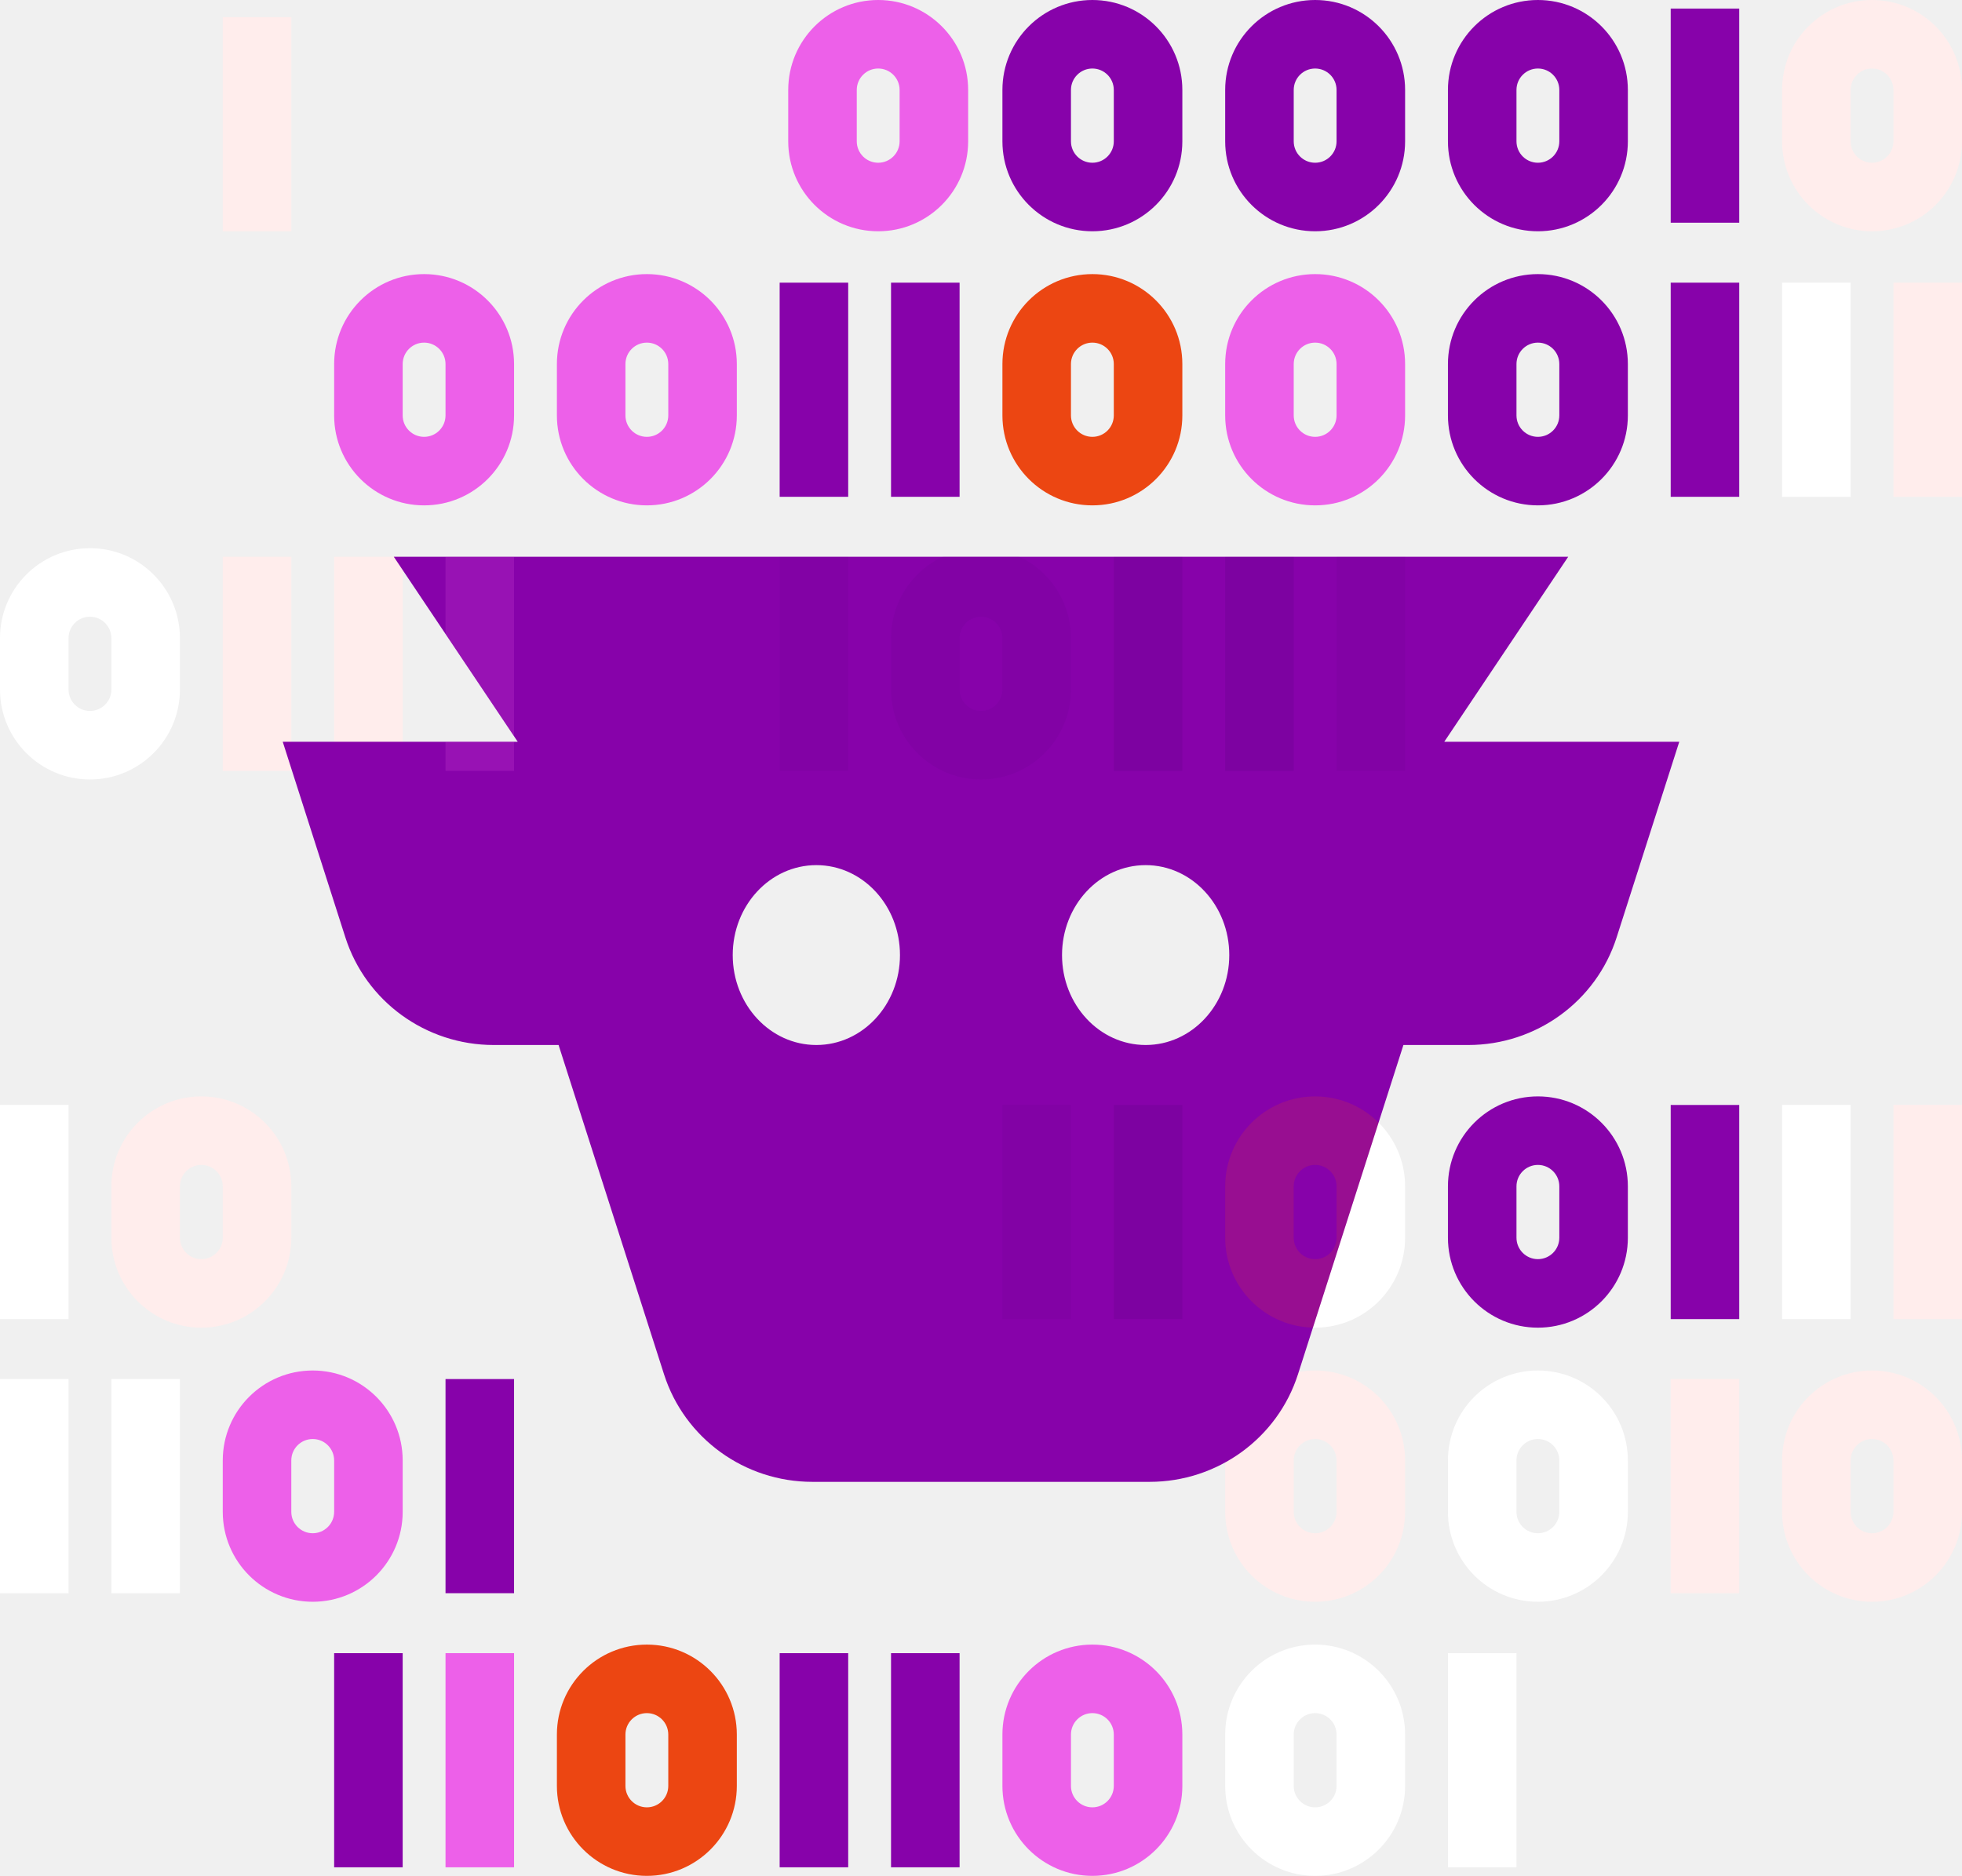
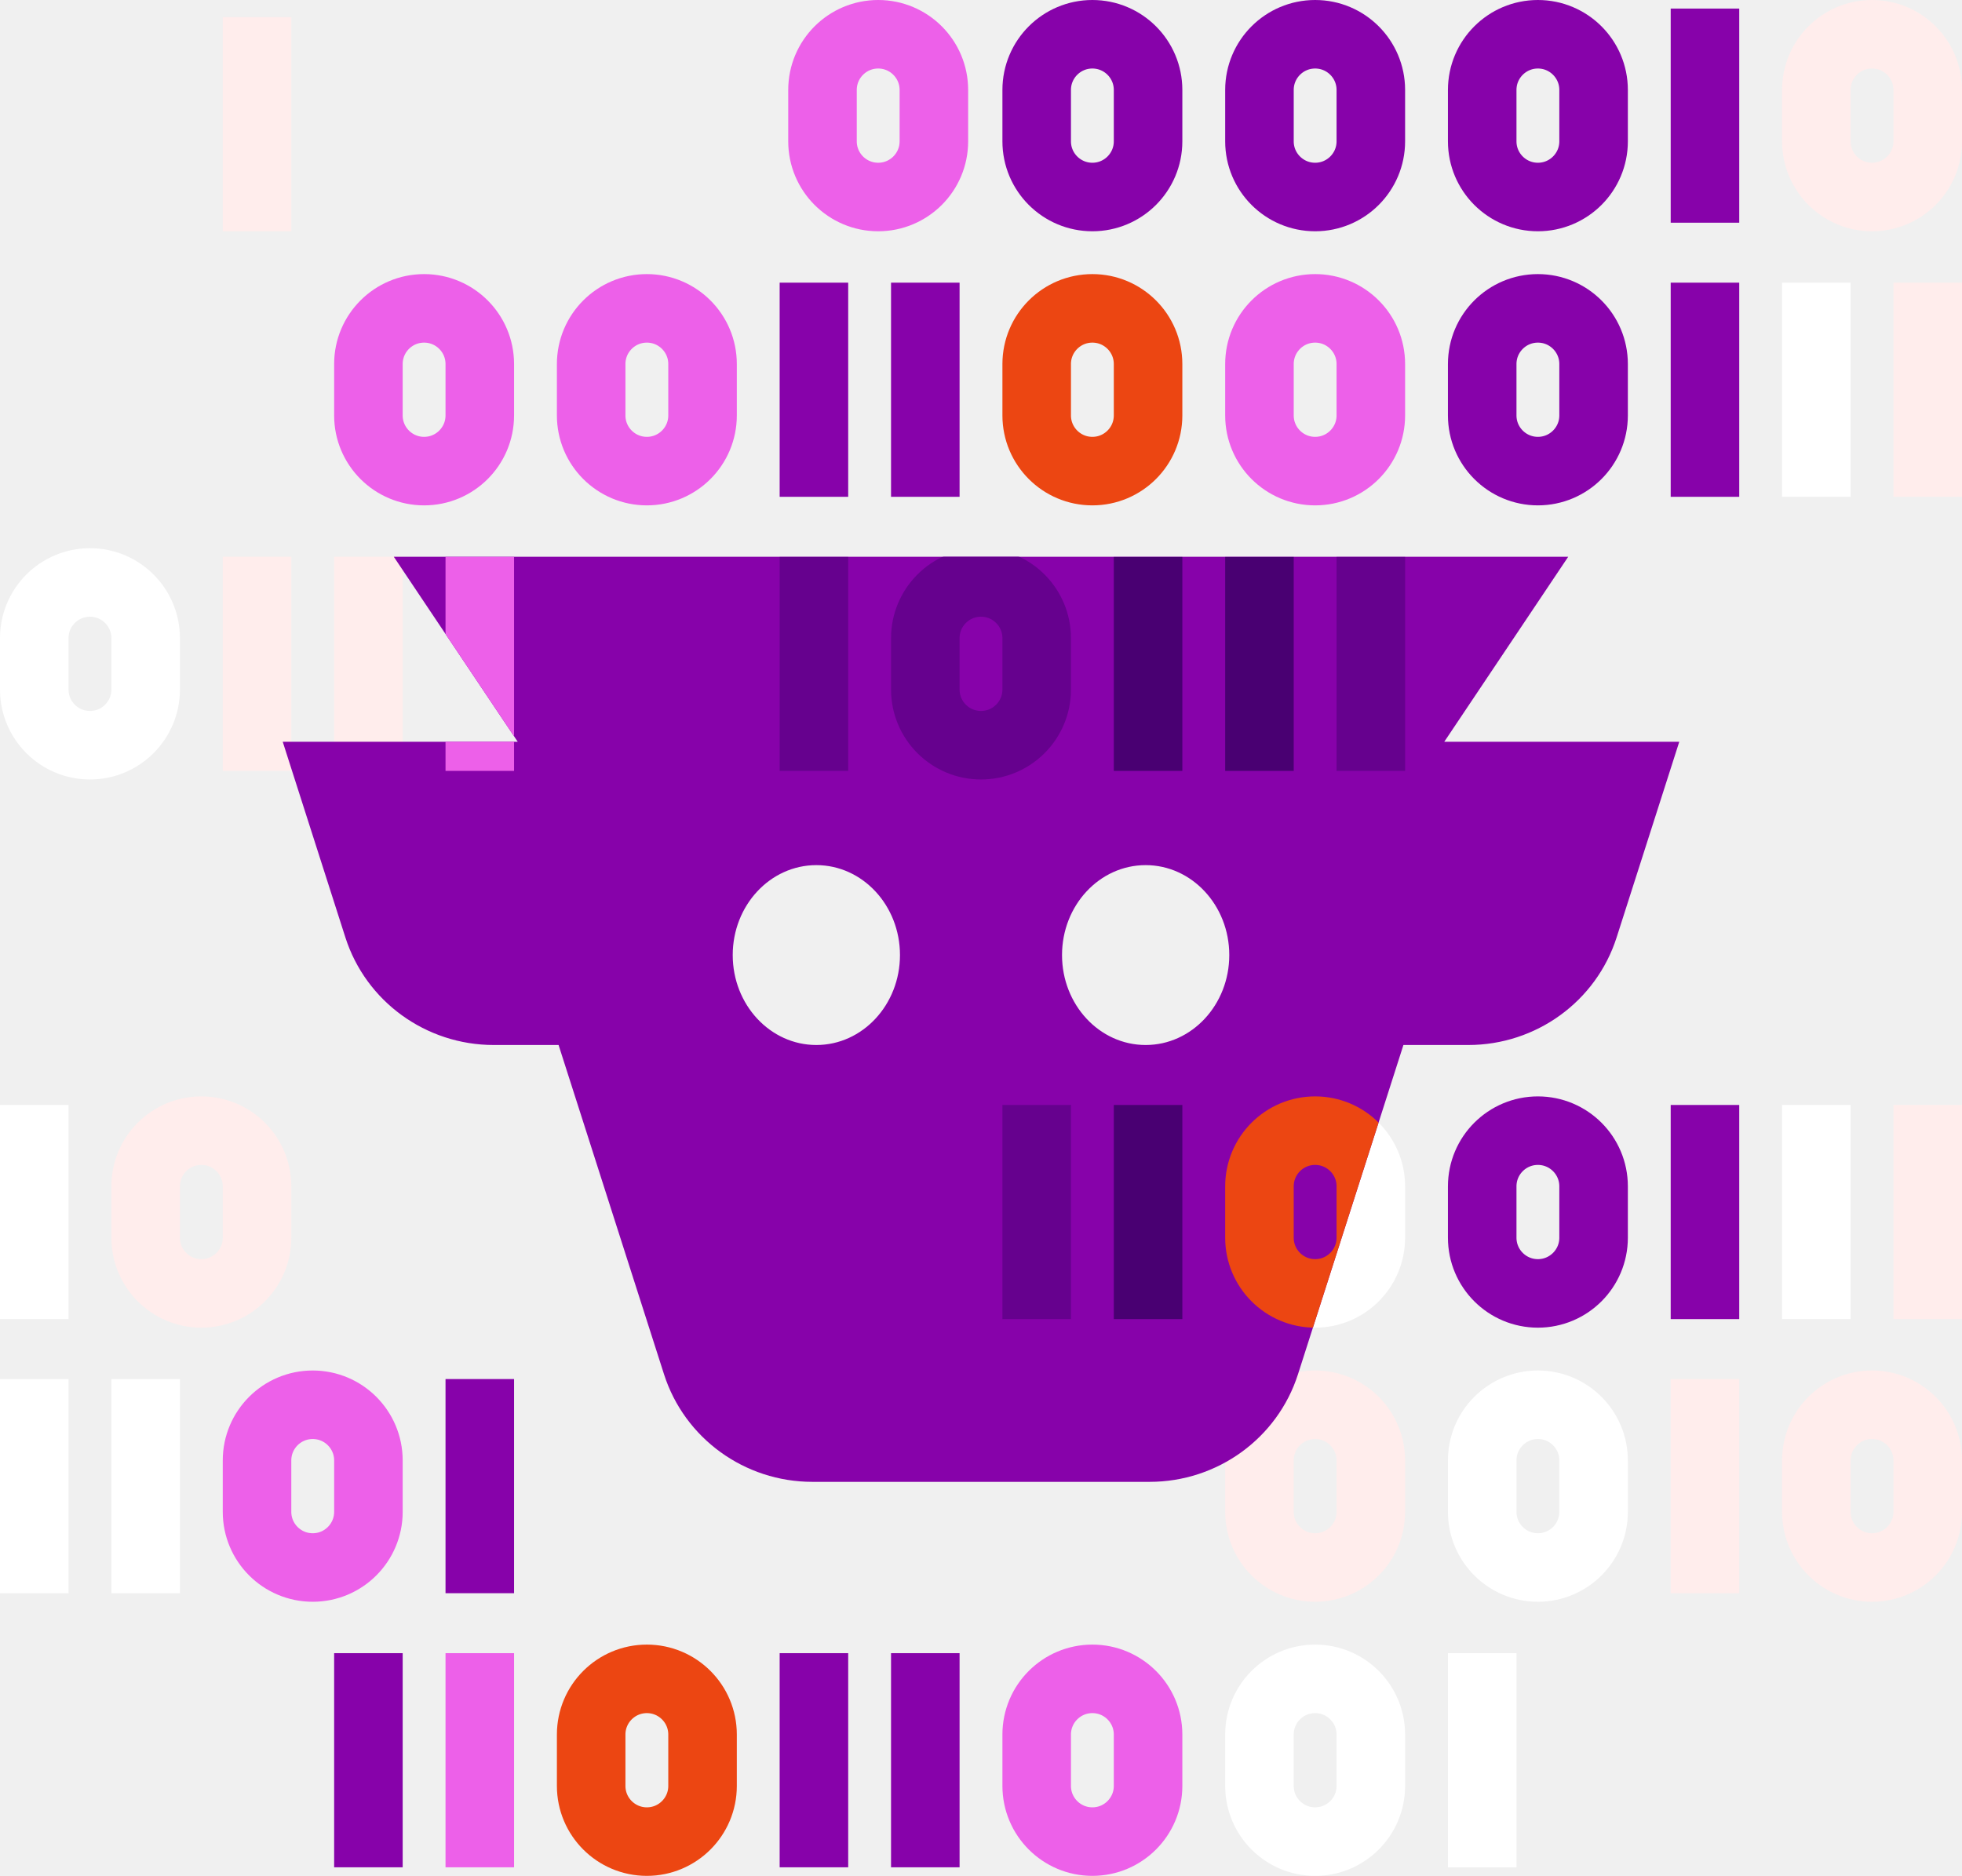
- <svg xmlns="http://www.w3.org/2000/svg" fill="none" height="438" viewBox="0 0 458 438" width="458">
-   <mask id="a" height="216" maskUnits="userSpaceOnUse" width="326" x="66" y="130">
-     <path clip-rule="evenodd" d="m189.64 346c-15.835 0-29.847-10.161-34.634-25.116l-24.614-76.884h-15.133c-15.835 0-29.846-10.161-34.634-25.116l-14.625-45.684h54.858l-28.934-43.2h274.152l-28.934 43.2h54.858l-14.625 45.684c-4.788 14.955-18.799 25.116-34.634 25.116h-15.133l-24.614 76.884c-4.787 14.955-18.799 25.116-34.634 25.116zm-18.596-123c0 11.598 8.74 21 19.521 21 10.78 0 19.52-9.402 19.52-21s-8.74-21-19.52-21c-10.781 0-19.521 9.402-19.521 21zm115.912 0c0 11.598-8.74 21-19.52 21-10.781 0-19.521-9.402-19.521-21s8.74-21 19.521-21c10.78 0 19.52 9.402 19.52 21z" fill="#8702aa" fill-rule="evenodd" />
+ <svg xmlns="http://www.w3.org/2000/svg" width="458" height="438" viewBox="0 0 458 438" fill="none">
+   <rect x="346" y="328" width="26" height="38" rx="13" stroke="white" stroke-width="16" />
+   <rect x="294" y="328" width="26" height="38" rx="13" stroke="#FFEDEC" stroke-width="16" />
+   <rect x="294" y="264" width="26" height="38" rx="13" stroke="white" stroke-width="16" />
+   <rect x="78" y="130" width="16" height="50" fill="#FFEDEC" />
+   <rect x="52" y="130" width="16" height="50" fill="#FFEDEC" />
+   <path fill-rule="evenodd" clip-rule="evenodd" d="M189.64 346C173.805 346 159.793 335.839 155.006 320.884L130.392 244H115.259C99.424 244 85.413 233.839 80.625 218.884L66 173.2L120.858 173.2L91.924 130H366.076L337.142 173.2L392 173.2L377.375 218.884C372.587 233.839 358.576 244 342.741 244H327.608L302.994 320.884C298.207 335.839 284.195 346 268.36 346H189.64ZM171.044 223C171.044 234.598 179.784 244 190.565 244C201.345 244 210.085 234.598 210.085 223C210.085 211.402 201.345 202 190.565 202C179.784 202 171.044 211.402 171.044 223ZM286.956 223C286.956 234.598 278.216 244 267.436 244C256.655 244 247.915 234.598 247.915 223C247.915 211.402 256.655 202 267.436 202C278.216 202 286.956 211.402 286.956 223Z" fill="#8702AA" />
+   <rect x="346" y="8" width="26" height="38" rx="13" stroke="#8702AA" stroke-width="16" />
+   <rect x="242" y="8" width="26" height="38" rx="13" stroke="#8702AA" stroke-width="16" />
+   <rect x="294" y="8" width="26" height="38" rx="13" stroke="#8702AA" stroke-width="16" />
+   <rect x="8" y="136" width="26" height="38" rx="13" stroke="white" stroke-width="16" />
+   <rect x="346" y="72" width="26" height="38" rx="13" stroke="#8702AA" stroke-width="16" />
+   <rect x="-8" y="8" width="26" height="38" rx="13" transform="matrix(-1 0 0 1 78 320)" stroke="#ED60E9" stroke-width="16" />
+   <rect x="-8" y="8" width="26" height="38" rx="13" transform="matrix(-1 0 0 1 52 256)" stroke="#FFEDEC" stroke-width="16" />
+   <rect x="242" y="72" width="26" height="38" rx="13" stroke="#EC4612" stroke-width="16" />
+   <rect x="-8" y="8" width="26" height="38" rx="13" transform="matrix(-1 0 0 1 156 384)" stroke="#EC4612" stroke-width="16" />
+   <rect x="294" y="72" width="26" height="38" rx="13" stroke="#ED60E9" stroke-width="16" />
+   <rect x="138" y="72" width="26" height="38" rx="13" stroke="#ED60E9" stroke-width="16" />
+   <rect x="-8" y="8" width="26" height="38" rx="13" transform="matrix(-1 0 0 1 260 384)" stroke="#ED60E9" stroke-width="16" />
+   <rect x="86" y="72" width="26" height="38" rx="13" stroke="#ED60E9" stroke-width="16" />
+   <rect x="-8" y="8" width="26" height="38" rx="13" transform="matrix(-1 0 0 1 312 384)" stroke="white" stroke-width="16" />
+   <rect x="192" y="8" width="26" height="38" rx="13" stroke="#ED60E9" stroke-width="16" />
+   <rect x="424" y="8" width="26" height="38" rx="13" stroke="#FFEDEC" stroke-width="16" />
+   <rect x="424" y="328" width="26" height="38" rx="13" stroke="#FFEDEC" stroke-width="16" />
+   <rect x="390" y="2" width="16" height="50" fill="#8702AA" />
+   <rect x="390" y="322" width="16" height="50" fill="#FFEDEC" />
+   <rect width="16" height="50" transform="matrix(-1 0 0 1 432 66)" fill="white" />
+   <rect width="16" height="50" transform="matrix(-1 0 0 1 458 66)" fill="#FFEDEC" />
+   <rect x="390" y="66" width="16" height="50" fill="#8702AA" />
+   <rect width="16" height="50" transform="matrix(-1 0 0 1 16 322)" fill="white" />
+   <rect width="16" height="50" transform="matrix(-1 0 0 1 16 258)" fill="white" />
+   <rect x="208" y="66" width="16" height="50" fill="#8702AA" />
+   <rect width="16" height="50" transform="matrix(-1 0 0 1 198 386)" fill="#8702AA" />
+   <rect width="16" height="50" transform="matrix(-1 0 0 1 120 386)" fill="#ED60E9" />
+   <rect x="26" y="322" width="16" height="50" fill="white" />
+   <rect width="16" height="50" transform="matrix(-1 0 0 1 94 386)" fill="#8702AA" />
+   <rect width="16" height="50" transform="matrix(-1 0 0 1 120 322)" fill="#8702AA" />
+   <rect x="52" y="4" width="16" height="50" fill="#FFEDEC" />
+   <rect x="182" y="66" width="16" height="50" fill="#8702AA" />
+   <rect width="16" height="50" transform="matrix(-1 0 0 1 224 386)" fill="#8702AA" />
+   <rect width="16" height="50" transform="matrix(-1 0 0 1 354 386)" fill="white" />
+   <mask id="mask0_2054_18526" style="mask-type:alpha" maskUnits="userSpaceOnUse" x="66" y="130" width="326" height="216">
+     <path fill-rule="evenodd" clip-rule="evenodd" d="M189.64 346C173.805 346 159.793 335.839 155.006 320.884L130.392 244H115.259C99.424 244 85.413 233.839 80.625 218.884L66 173.2L120.858 173.2L91.924 130H366.076L337.142 173.2L392 173.2L377.375 218.884C372.587 233.839 358.576 244 342.741 244H327.608L302.994 320.884C298.207 335.839 284.195 346 268.36 346H189.64ZM171.044 223C171.044 234.598 179.784 244 190.565 244C201.345 244 210.085 234.598 210.085 223C210.085 211.402 201.345 202 190.565 202C179.784 202 171.044 211.402 171.044 223ZM286.956 223C286.956 234.598 278.216 244 267.436 244C256.655 244 247.915 234.598 247.915 223C247.915 211.402 256.655 202 267.436 202C278.216 202 286.956 211.402 286.956 223Z" fill="#8702AA" />
  </mask>
-   <path clip-rule="evenodd" d="m364 353v-12c0-2.761-2.239-5-5-5s-5 2.239-5 5v12c0 2.761 2.239 5 5 5s5-2.239 5-5zm-5-33c-11.598 0-21 9.402-21 21v12c0 11.598 9.402 21 21 21s21-9.402 21-21v-12c0-11.598-9.402-21-21-21z" fill="#fff" fill-rule="evenodd" />
-   <path clip-rule="evenodd" d="m312 353v-12c0-2.761-2.239-5-5-5s-5 2.239-5 5v12c0 2.761 2.239 5 5 5s5-2.239 5-5zm-5-33c-11.598 0-21 9.402-21 21v12c0 11.598 9.402 21 21 21s21-9.402 21-21v-12c0-11.598-9.402-21-21-21z" fill="#ffedec" fill-rule="evenodd" />
-   <path clip-rule="evenodd" d="m312 289v-12c0-2.761-2.239-5-5-5s-5 2.239-5 5v12c0 2.761 2.239 5 5 5s5-2.239 5-5zm-5-33c-11.598 0-21 9.402-21 21v12c0 11.598 9.402 21 21 21s21-9.402 21-21v-12c0-11.598-9.402-21-21-21z" fill="#fff" fill-rule="evenodd" />
-   <path d="m78 130h16v50h-16z" fill="#ffedec" />
-   <path d="m52 130h16v50h-16z" fill="#ffedec" />
-   <g clip-rule="evenodd" fill-rule="evenodd">
-     <path d="m189.64 346c-15.835 0-29.847-10.161-34.634-25.116l-24.614-76.884h-15.133c-15.835 0-29.846-10.161-34.634-25.116l-14.625-45.684h54.858l-28.934-43.2h274.152l-28.934 43.2h54.858l-14.625 45.684c-4.788 14.955-18.799 25.116-34.634 25.116h-15.133l-24.614 76.884c-4.787 14.955-18.799 25.116-34.634 25.116zm-18.596-123c0 11.598 8.74 21 19.521 21 10.78 0 19.52-9.402 19.52-21s-8.74-21-19.52-21c-10.781 0-19.521 9.402-19.521 21zm115.912 0c0 11.598-8.74 21-19.52 21-10.781 0-19.521-9.402-19.521-21s8.74-21 19.521-21c10.78 0 19.52 9.402 19.52 21z" fill="#8702aa" />
-     <path d="m364 33v-12c0-2.761-2.239-5-5-5s-5 2.239-5 5v12c0 2.761 2.239 5 5 5s5-2.239 5-5zm-5-33c-11.598 0-21 9.402-21 21v12c0 11.598 9.402 21 21 21s21-9.402 21-21v-12c0-11.598-9.402-21-21-21z" fill="#8702aa" />
-     <path d="m260 33v-12c0-2.761-2.239-5-5-5s-5 2.239-5 5v12c0 2.761 2.239 5 5 5s5-2.239 5-5zm-5-33c-11.598 0-21 9.402-21 21v12c0 11.598 9.402 21 21 21s21-9.402 21-21v-12c0-11.598-9.402-21-21-21z" fill="#8702aa" />
-     <path d="m312 33v-12c0-2.761-2.239-5-5-5s-5 2.239-5 5v12c0 2.761 2.239 5 5 5s5-2.239 5-5zm-5-33c-11.598 0-21 9.402-21 21v12c0 11.598 9.402 21 21 21s21-9.402 21-21v-12c0-11.598-9.402-21-21-21z" fill="#8702aa" />
-     <path d="m26 161v-12c0-2.761-2.239-5-5-5s-5 2.239-5 5v12c0 2.761 2.239 5 5 5s5-2.239 5-5zm-5-33c-11.598 0-21 9.402-21 21v12c0 11.598 9.402 21 21 21 11.598 0 21-9.402 21-21v-12c0-11.598-9.402-21-21-21z" fill="#fff" />
-     <path d="m364 97v-12c0-2.761-2.239-5-5-5s-5 2.239-5 5v12c0 2.761 2.239 5 5 5s5-2.239 5-5zm-5-33c-11.598 0-21 9.402-21 21v12c0 11.598 9.402 21 21 21s21-9.402 21-21v-12c0-11.598-9.402-21-21-21z" fill="#8702aa" />
-     <path d="m68 353v-12c0-2.761 2.239-5 5-5s5 2.239 5 5v12c0 2.761-2.239 5-5 5s-5-2.239-5-5zm5-33c11.598 0 21 9.402 21 21v12c0 11.598-9.402 21-21 21s-21-9.402-21-21v-12c0-11.598 9.402-21 21-21z" fill="#ed60e9" />
-     <path d="m42 289v-12c0-2.761 2.239-5 5-5s5 2.239 5 5v12c0 2.761-2.239 5-5 5s-5-2.239-5-5zm5-33c11.598 0 21 9.402 21 21v12c0 11.598-9.402 21-21 21s-21-9.402-21-21v-12c0-11.598 9.402-21 21-21z" fill="#ffedec" />
-     <path d="m260 97v-12c0-2.761-2.239-5-5-5s-5 2.239-5 5v12c0 2.761 2.239 5 5 5s5-2.239 5-5zm-5-33c-11.598 0-21 9.402-21 21v12c0 11.598 9.402 21 21 21s21-9.402 21-21v-12c0-11.598-9.402-21-21-21z" fill="#ec4612" />
-     <path d="m146 417v-12c0-2.761 2.239-5 5-5s5 2.239 5 5v12c0 2.761-2.239 5-5 5s-5-2.239-5-5zm5-33c11.598 0 21 9.402 21 21v12c0 11.598-9.402 21-21 21s-21-9.402-21-21v-12c0-11.598 9.402-21 21-21z" fill="#ec4612" />
-     <path d="m312 97v-12c0-2.761-2.239-5-5-5s-5 2.239-5 5v12c0 2.761 2.239 5 5 5s5-2.239 5-5zm-5-33c-11.598 0-21 9.402-21 21v12c0 11.598 9.402 21 21 21s21-9.402 21-21v-12c0-11.598-9.402-21-21-21z" fill="#ed60e9" />
-     <path d="m156 97v-12c0-2.761-2.239-5-5-5s-5 2.239-5 5v12c0 2.761 2.239 5 5 5s5-2.239 5-5zm-5-33c-11.598 0-21 9.402-21 21v12c0 11.598 9.402 21 21 21s21-9.402 21-21v-12c0-11.598-9.402-21-21-21z" fill="#ed60e9" />
-     <path d="m250 417v-12c0-2.761 2.239-5 5-5s5 2.239 5 5v12c0 2.761-2.239 5-5 5s-5-2.239-5-5zm5-33c11.598 0 21 9.402 21 21v12c0 11.598-9.402 21-21 21s-21-9.402-21-21v-12c0-11.598 9.402-21 21-21z" fill="#ed60e9" />
-     <path d="m104 97v-12c0-2.761-2.239-5-5-5-2.761 0-5 2.239-5 5v12c0 2.761 2.239 5 5 5 2.761 0 5-2.239 5-5zm-5-33c-11.598 0-21 9.402-21 21v12c0 11.598 9.402 21 21 21s21-9.402 21-21v-12c0-11.598-9.402-21-21-21z" fill="#ed60e9" />
-     <path d="m302 417v-12c0-2.761 2.239-5 5-5s5 2.239 5 5v12c0 2.761-2.239 5-5 5s-5-2.239-5-5zm5-33c11.598 0 21 9.402 21 21v12c0 11.598-9.402 21-21 21s-21-9.402-21-21v-12c0-11.598 9.402-21 21-21z" fill="#fff" />
-     <path d="m210 33v-12c0-2.761-2.239-5-5-5s-5 2.239-5 5v12c0 2.761 2.239 5 5 5s5-2.239 5-5zm-5-33c-11.598 0-21 9.402-21 21v12c0 11.598 9.402 21 21 21s21-9.402 21-21v-12c0-11.598-9.402-21-21-21z" fill="#ed60e9" />
-     <path d="m442 33v-12c0-2.761-2.239-5-5-5s-5 2.239-5 5v12c0 2.761 2.239 5 5 5s5-2.239 5-5zm-5-33c-11.598 0-21 9.402-21 21v12c0 11.598 9.402 21 21 21s21-9.402 21-21v-12c0-11.598-9.402-21-21-21z" fill="#ffedec" />
-     <path d="m442 353v-12c0-2.761-2.239-5-5-5s-5 2.239-5 5v12c0 2.761 2.239 5 5 5s5-2.239 5-5zm-5-33c-11.598 0-21 9.402-21 21v12c0 11.598 9.402 21 21 21s21-9.402 21-21v-12c0-11.598-9.402-21-21-21z" fill="#ffedec" />
+   <g mask="url(#mask0_2054_18526)">
+     <rect x="294" y="264" width="26" height="38" rx="13" stroke="#EC4612" stroke-width="16" />
+     <rect x="260" y="258" width="16" height="50" fill="#490072" />
+     <rect x="234" y="258" width="16" height="50" fill="#66018E" />
+     <rect x="-8" y="8" width="26" height="38" rx="13" transform="matrix(-1 0 0 1 234 128)" stroke="#66018E" stroke-width="16" />
+     <rect width="16" height="50" transform="matrix(-1 0 0 1 276 130)" fill="#490072" />
+     <rect width="16" height="50" transform="matrix(-1 0 0 1 302 130)" fill="#490072" />
+     <rect width="16" height="50" transform="matrix(-1 0 0 1 328 130)" fill="#66018E" />
+     <rect width="16" height="50" transform="matrix(-1 0 0 1 198 130)" fill="#66018E" />
+     <rect x="104" y="130" width="16" height="50" fill="#ED60E9" />
  </g>
-   <path d="m390 2h16v50h-16z" fill="#8702aa" />
-   <path d="m390 322h16v50h-16z" fill="#ffedec" />
-   <path d="m432 66h-16v50h16z" fill="#fff" />
-   <path d="m458 66h-16v50h16z" fill="#ffedec" />
-   <path d="m390 66h16v50h-16z" fill="#8702aa" />
-   <path d="m16 322h-16v50h16z" fill="#fff" />
-   <path d="m16 258h-16v50h16z" fill="#fff" />
-   <path d="m208 66h16v50h-16z" fill="#8702aa" />
-   <path d="m198 386h-16v50h16z" fill="#8702aa" />
-   <path d="m120 386h-16v50h16z" fill="#ed60e9" />
-   <path d="m26 322h16v50h-16z" fill="#fff" />
-   <path d="m94 386h-16v50h16z" fill="#8702aa" />
-   <path d="m120 322h-16v50h16z" fill="#8702aa" />
-   <path d="m52 4h16v50h-16z" fill="#ffedec" />
-   <path d="m182 66h16v50h-16z" fill="#8702aa" />
-   <path d="m224 386h-16v50h16z" fill="#8702aa" />
-   <path d="m354 386h-16v50h16z" fill="#fff" />
-   <g mask="url(#a)">
-     <path clip-rule="evenodd" d="m312 289v-12c0-2.761-2.239-5-5-5s-5 2.239-5 5v12c0 2.761 2.239 5 5 5s5-2.239 5-5zm-5-33c-11.598 0-21 9.402-21 21v12c0 11.598 9.402 21 21 21s21-9.402 21-21v-12c0-11.598-9.402-21-21-21z" fill="#ec4612" fill-rule="evenodd" />
-     <path d="m260 258h16v50h-16z" fill="#490072" />
-     <path d="m234 258h16v50h-16z" fill="#66018e" />
-     <path clip-rule="evenodd" d="m224 161v-12c0-2.761 2.239-5 5-5s5 2.239 5 5v12c0 2.761-2.239 5-5 5s-5-2.239-5-5zm5-33c11.598 0 21 9.402 21 21v12c0 11.598-9.402 21-21 21s-21-9.402-21-21v-12c0-11.598 9.402-21 21-21z" fill="#66018e" fill-rule="evenodd" />
-     <path d="m276 130h-16v50h16z" fill="#490072" />
-     <path d="m302 130h-16v50h16z" fill="#490072" />
-     <path d="m328 130h-16v50h16z" fill="#66018e" />
-     <path d="m198 130h-16v50h16z" fill="#66018e" />
-     <path d="m104 130h16v50h-16z" fill="#ed60e9" />
-   </g>
-   <path clip-rule="evenodd" d="m364 289v-12c0-2.761-2.239-5-5-5s-5 2.239-5 5v12c0 2.761 2.239 5 5 5s5-2.239 5-5zm-5-33c-11.598 0-21 9.402-21 21v12c0 11.598 9.402 21 21 21s21-9.402 21-21v-12c0-11.598-9.402-21-21-21z" fill="#8702aa" fill-rule="evenodd" />
-   <path d="m390 258h16v50h-16z" fill="#8702aa" />
-   <path d="m416 258h16v50h-16z" fill="#fff" />
-   <path d="m442 258h16v50h-16z" fill="#ffedec" />
+   <rect x="346" y="264" width="26" height="38" rx="13" stroke="#8702AA" stroke-width="16" />
+   <rect x="390" y="258" width="16" height="50" fill="#8702AA" />
+   <rect x="416" y="258" width="16" height="50" fill="white" />
+   <rect x="442" y="258" width="16" height="50" fill="#FFEDEC" />
</svg>
